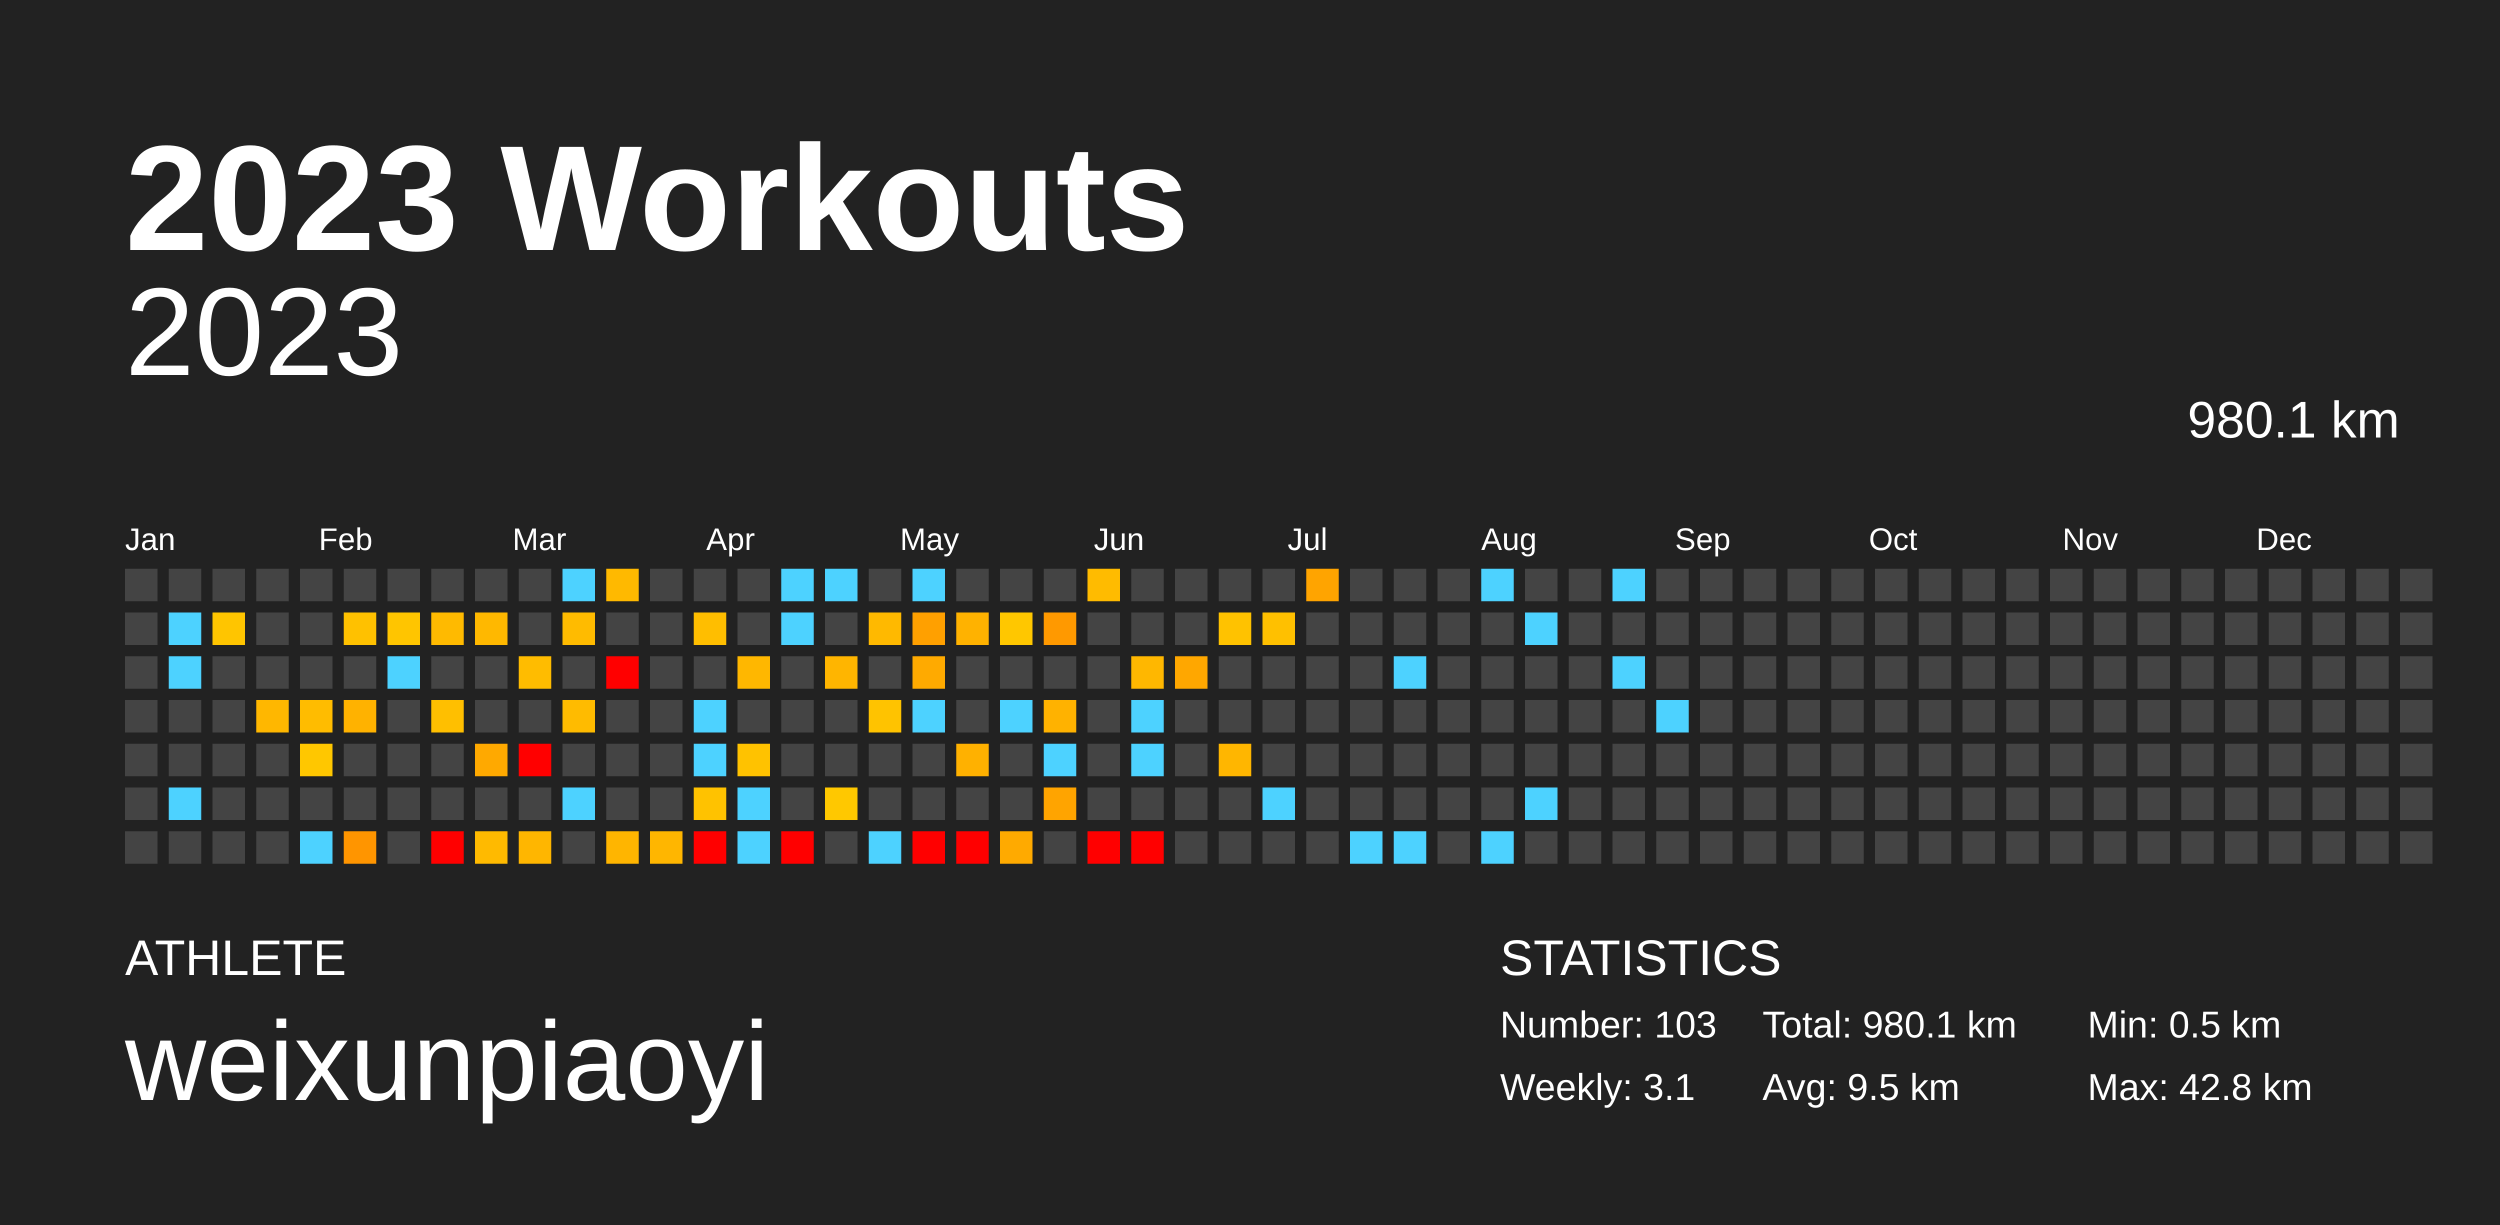
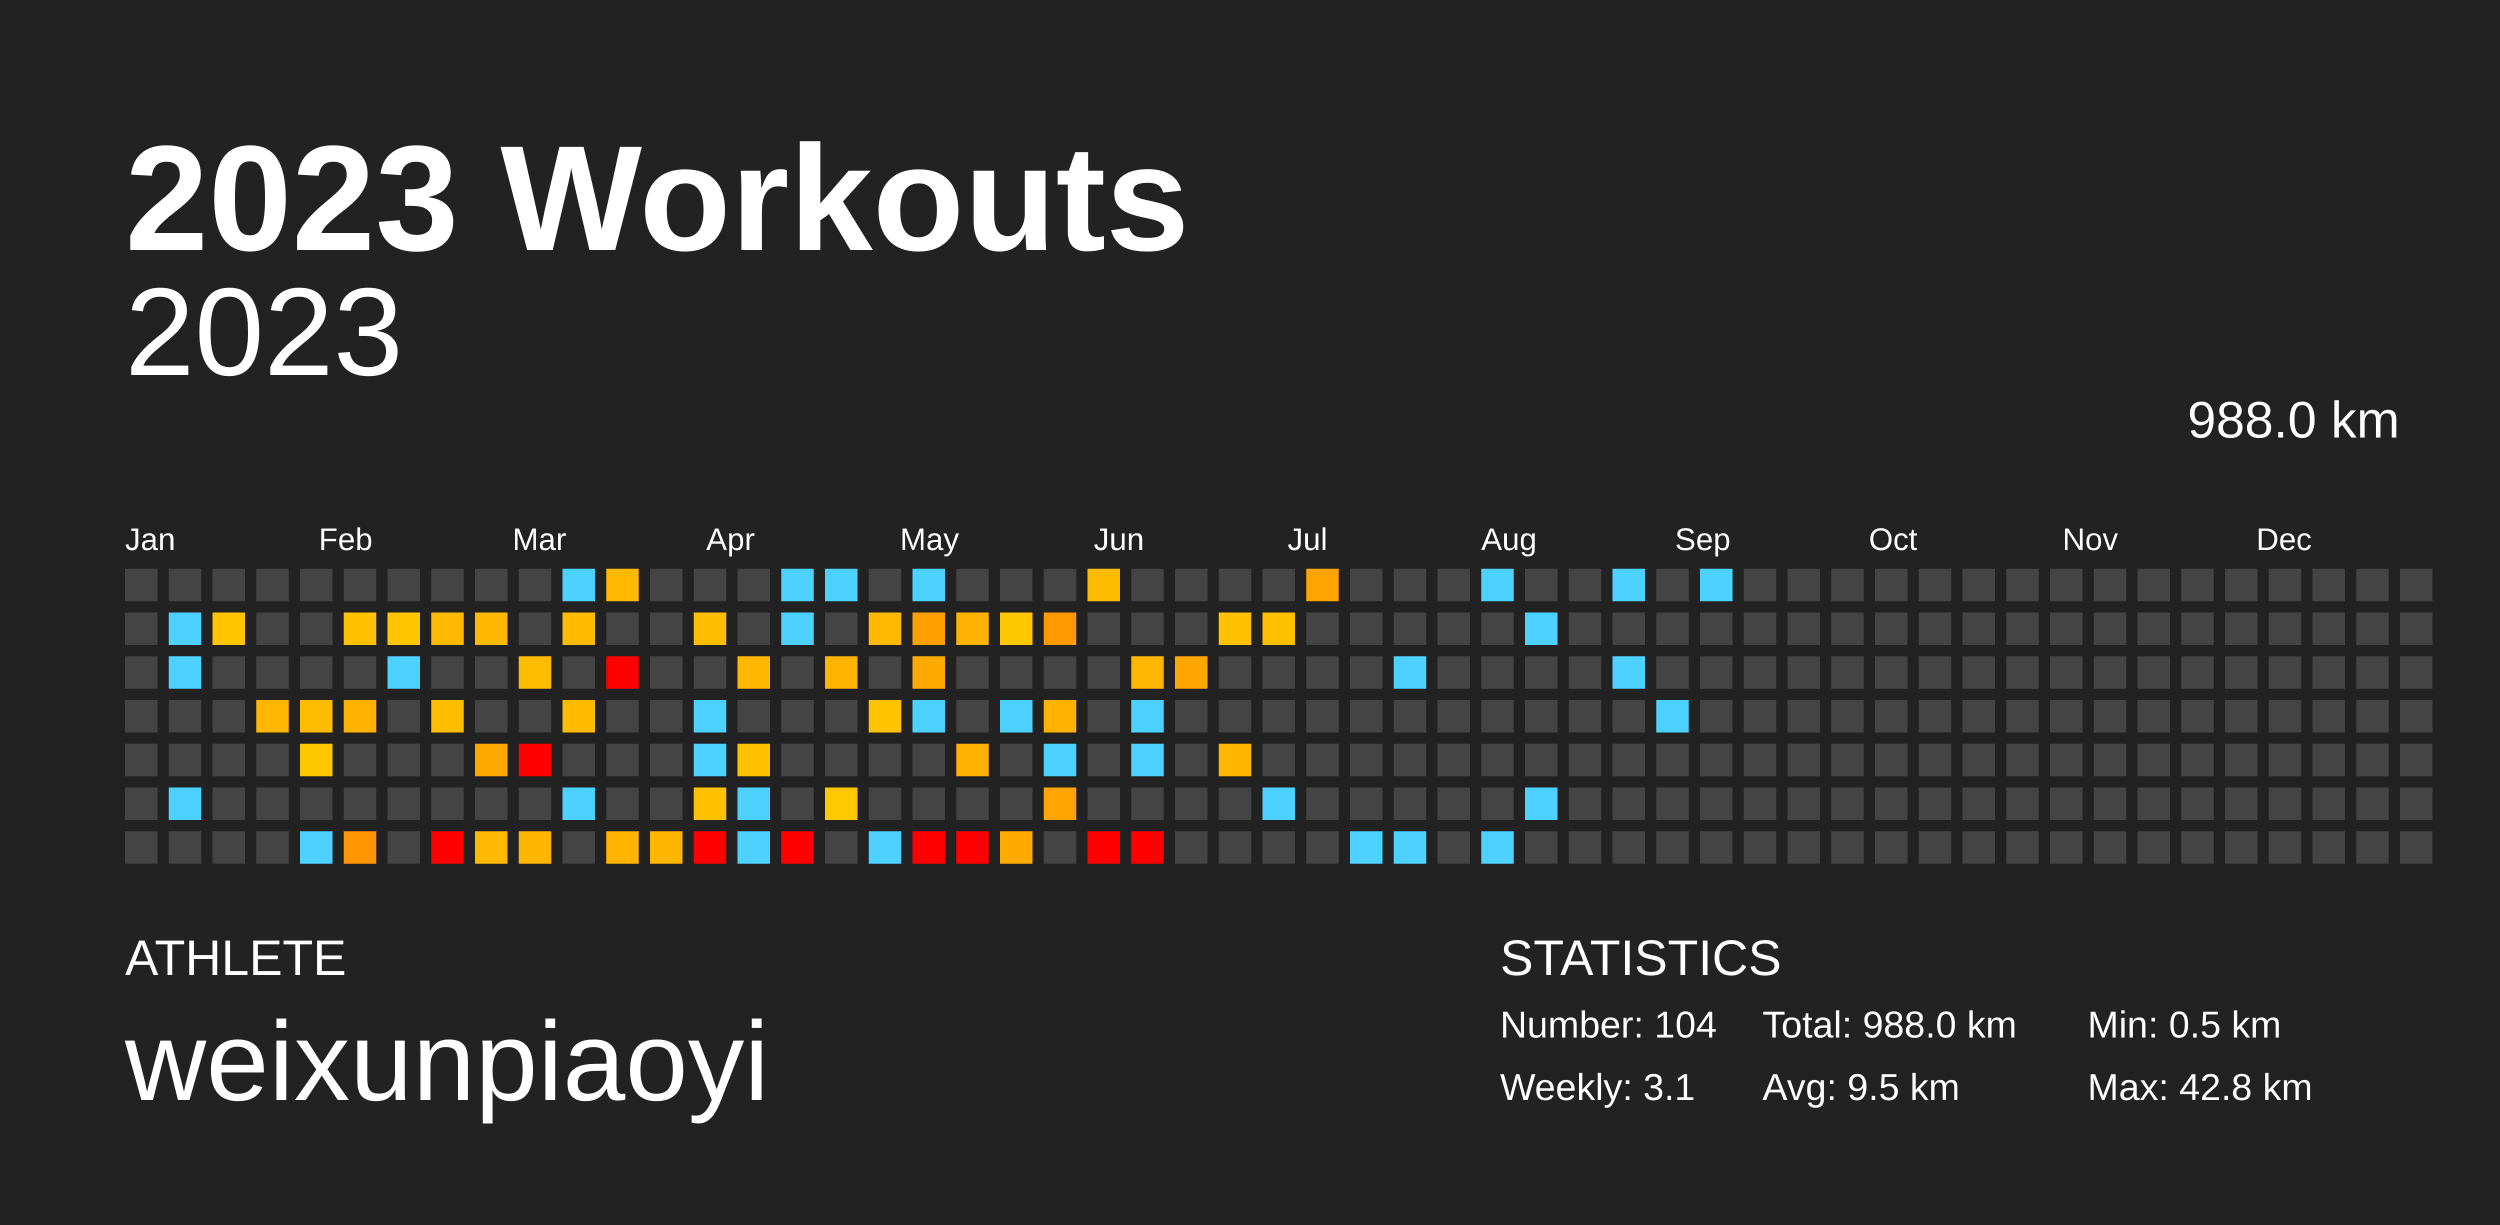
<svg xmlns="http://www.w3.org/2000/svg" baseProfile="full" height="98mm" version="1.1" viewBox="0,0,200,98" width="200mm">
  <defs />
  <rect fill="#222222" height="98" width="200" x="0" y="0" />
  <text fill="#FFFFFF" style="font-size:12px; font-family:Arial; font-weight:bold;" x="10" y="20">2023 Workouts</text>
  <text fill="#FFFFFF" style="font-size:4px; font-family:Arial" x="10" y="78">ATHLETE</text>
  <text fill="#FFFFFF" style="font-size:9px; font-family:Arial" x="10" y="88">weixunpiaoyi</text>
  <text fill="#FFFFFF" style="font-size:4px; font-family:Arial" x="120" y="78">STATISTICS</text>
-   <text fill="#FFFFFF" style="font-size:3px; font-family:Arial" x="120" y="83">Number: 103</text>
+   <text fill="#FFFFFF" style="font-size:3px; font-family:Arial" x="120" y="83">Number: 104</text>
  <text fill="#FFFFFF" style="font-size:3px; font-family:Arial" x="120" y="88">Weekly: 3.1</text>
-   <text fill="#FFFFFF" style="font-size:3px; font-family:Arial" x="141" y="83">Total: 980.1 km</text>
+   <text fill="#FFFFFF" style="font-size:3px; font-family:Arial" x="141" y="83">Total: 988.0 km</text>
  <text fill="#FFFFFF" style="font-size:3px; font-family:Arial" x="141" y="88">Avg: 9.5 km</text>
  <text fill="#FFFFFF" style="font-size:3px; font-family:Arial" x="167" y="83">Min: 0.5 km</text>
  <text fill="#FFFFFF" style="font-size:3px; font-family:Arial" x="167" y="88">Max: 42.8 km</text>
  <text alignment-baseline="hanging" fill="#FFFFFF" style="font-size:10.0px; font-family:Arial;" x="10" y="30">2023</text>
-   <text alignment-baseline="hanging" fill="#FFFFFF" style="font-size:4.125px; font-family:Arial;" x="175" y="35">980.1 km</text>
+   <text alignment-baseline="hanging" fill="#FFFFFF" style="font-size:4.125px; font-family:Arial;" x="175" y="35">988.0 km</text>
  <text fill="#FFFFFF" style="font-size:2.5px; font-family:Arial" x="10.0" y="44">Jan</text>
  <text fill="#FFFFFF" style="font-size:2.5px; font-family:Arial" x="25.5" y="44">Feb</text>
  <text fill="#FFFFFF" style="font-size:2.5px; font-family:Arial" x="41.0" y="44">Mar</text>
  <text fill="#FFFFFF" style="font-size:2.5px; font-family:Arial" x="56.5" y="44">Apr</text>
  <text fill="#FFFFFF" style="font-size:2.5px; font-family:Arial" x="72.0" y="44">May</text>
  <text fill="#FFFFFF" style="font-size:2.5px; font-family:Arial" x="87.5" y="44">Jun</text>
  <text fill="#FFFFFF" style="font-size:2.5px; font-family:Arial" x="103.0" y="44">Jul</text>
  <text fill="#FFFFFF" style="font-size:2.5px; font-family:Arial" x="118.5" y="44">Aug</text>
  <text fill="#FFFFFF" style="font-size:2.5px; font-family:Arial" x="134.0" y="44">Sep</text>
  <text fill="#FFFFFF" style="font-size:2.5px; font-family:Arial" x="149.5" y="44">Oct</text>
  <text fill="#FFFFFF" style="font-size:2.5px; font-family:Arial" x="165.0" y="44">Nov</text>
  <text fill="#FFFFFF" style="font-size:2.5px; font-family:Arial" x="180.5" y="44">Dec</text>
  <rect fill="#444444" height="2.6" width="2.6" x="10.0" y="45.5" />
  <rect fill="#444444" height="2.6" width="2.6" x="10.0" y="49.0" />
  <rect fill="#444444" height="2.6" width="2.6" x="10.0" y="52.5" />
  <rect fill="#444444" height="2.6" width="2.6" x="10.0" y="56.0" />
  <rect fill="#444444" height="2.6" width="2.6" x="10.0" y="59.5" />
  <rect fill="#444444" height="2.6" width="2.6" x="10.0" y="63.0" />
  <rect fill="#444444" height="2.6" width="2.6" x="10.0" y="66.5" />
  <rect fill="#444444" height="2.6" width="2.6" x="13.5" y="45.5" />
  <rect fill="#4dd2ff" height="2.6" width="2.6" x="13.5" y="49.0" />
  <rect fill="#4dd2ff" height="2.6" width="2.6" x="13.5" y="52.5" />
  <rect fill="#444444" height="2.6" width="2.6" x="13.5" y="56.0" />
  <rect fill="#444444" height="2.6" width="2.6" x="13.5" y="59.5" />
  <rect fill="#4dd2ff" height="2.6" width="2.6" x="13.5" y="63.0" />
  <rect fill="#444444" height="2.6" width="2.6" x="13.5" y="66.5" />
  <rect fill="#444444" height="2.6" width="2.6" x="17.0" y="45.5" />
  <rect fill="#ffc500" height="2.6" width="2.6" x="17.0" y="49.0" />
  <rect fill="#444444" height="2.6" width="2.6" x="17.0" y="52.5" />
  <rect fill="#444444" height="2.6" width="2.6" x="17.0" y="56.0" />
  <rect fill="#444444" height="2.6" width="2.6" x="17.0" y="59.5" />
  <rect fill="#444444" height="2.6" width="2.6" x="17.0" y="63.0" />
  <rect fill="#444444" height="2.6" width="2.6" x="17.0" y="66.5" />
  <rect fill="#444444" height="2.6" width="2.6" x="20.5" y="45.5" />
  <rect fill="#444444" height="2.6" width="2.6" x="20.5" y="49.0" />
  <rect fill="#444444" height="2.6" width="2.6" x="20.5" y="52.5" />
  <rect fill="#ffb700" height="2.6" width="2.6" x="20.5" y="56.0" />
  <rect fill="#444444" height="2.6" width="2.6" x="20.5" y="59.5" />
  <rect fill="#444444" height="2.6" width="2.6" x="20.5" y="63.0" />
  <rect fill="#444444" height="2.6" width="2.6" x="20.5" y="66.5" />
  <rect fill="#444444" height="2.6" width="2.6" x="24.0" y="45.5" />
  <rect fill="#444444" height="2.6" width="2.6" x="24.0" y="49.0" />
  <rect fill="#444444" height="2.6" width="2.6" x="24.0" y="52.5" />
  <rect fill="#ffbc00" height="2.6" width="2.6" x="24.0" y="56.0" />
  <rect fill="#ffc700" height="2.6" width="2.6" x="24.0" y="59.5" />
  <rect fill="#444444" height="2.6" width="2.6" x="24.0" y="63.0" />
  <rect fill="#4dd2ff" height="2.6" width="2.6" x="24.0" y="66.5" />
  <rect fill="#444444" height="2.6" width="2.6" x="27.5" y="45.5" />
  <rect fill="#ffc100" height="2.6" width="2.6" x="27.5" y="49.0" />
  <rect fill="#444444" height="2.6" width="2.6" x="27.5" y="52.5" />
  <rect fill="#ffb200" height="2.6" width="2.6" x="27.5" y="56.0" />
  <rect fill="#444444" height="2.6" width="2.6" x="27.5" y="59.5" />
  <rect fill="#444444" height="2.6" width="2.6" x="27.5" y="63.0" />
  <rect fill="#ff9500" height="2.6" width="2.6" x="27.5" y="66.5" />
  <rect fill="#444444" height="2.6" width="2.6" x="31.0" y="45.5" />
  <rect fill="#ffc500" height="2.6" width="2.6" x="31.0" y="49.0" />
  <rect fill="#4dd2ff" height="2.6" width="2.6" x="31.0" y="52.5" />
  <rect fill="#444444" height="2.6" width="2.6" x="31.0" y="56.0" />
  <rect fill="#444444" height="2.6" width="2.6" x="31.0" y="59.5" />
  <rect fill="#444444" height="2.6" width="2.6" x="31.0" y="63.0" />
  <rect fill="#444444" height="2.6" width="2.6" x="31.0" y="66.5" />
  <rect fill="#444444" height="2.6" width="2.6" x="34.5" y="45.5" />
  <rect fill="#ffba00" height="2.6" width="2.6" x="34.5" y="49.0" />
  <rect fill="#444444" height="2.6" width="2.6" x="34.5" y="52.5" />
  <rect fill="#ffbf00" height="2.6" width="2.6" x="34.5" y="56.0" />
  <rect fill="#444444" height="2.6" width="2.6" x="34.5" y="59.5" />
  <rect fill="#444444" height="2.6" width="2.6" x="34.5" y="63.0" />
  <rect fill="red" height="2.6" width="2.6" x="34.5" y="66.5" />
  <rect fill="#444444" height="2.6" width="2.6" x="38.0" y="45.5" />
  <rect fill="#ffb800" height="2.6" width="2.6" x="38.0" y="49.0" />
  <rect fill="#444444" height="2.6" width="2.6" x="38.0" y="52.5" />
  <rect fill="#444444" height="2.6" width="2.6" x="38.0" y="56.0" />
  <rect fill="#ffa900" height="2.6" width="2.6" x="38.0" y="59.5" />
  <rect fill="#444444" height="2.6" width="2.6" x="38.0" y="63.0" />
  <rect fill="#ffba00" height="2.6" width="2.6" x="38.0" y="66.5" />
  <rect fill="#444444" height="2.6" width="2.6" x="41.5" y="45.5" />
  <rect fill="#444444" height="2.6" width="2.6" x="41.5" y="49.0" />
  <rect fill="#ffbc00" height="2.6" width="2.6" x="41.5" y="52.5" />
  <rect fill="#444444" height="2.6" width="2.6" x="41.5" y="56.0" />
  <rect fill="red" height="2.6" width="2.6" x="41.5" y="59.5" />
  <rect fill="#444444" height="2.6" width="2.6" x="41.5" y="63.0" />
  <rect fill="#ffb600" height="2.6" width="2.6" x="41.5" y="66.5" />
  <rect fill="#4dd2ff" height="2.6" width="2.6" x="45.0" y="45.5" />
  <rect fill="#ffbb00" height="2.6" width="2.6" x="45.0" y="49.0" />
  <rect fill="#444444" height="2.6" width="2.6" x="45.0" y="52.5" />
  <rect fill="#ffbb00" height="2.6" width="2.6" x="45.0" y="56.0" />
  <rect fill="#444444" height="2.6" width="2.6" x="45.0" y="59.5" />
  <rect fill="#4dd2ff" height="2.6" width="2.6" x="45.0" y="63.0" />
  <rect fill="#444444" height="2.6" width="2.6" x="45.0" y="66.5" />
  <rect fill="#ffb900" height="2.6" width="2.6" x="48.5" y="45.5" />
  <rect fill="#444444" height="2.6" width="2.6" x="48.5" y="49.0" />
  <rect fill="red" height="2.6" width="2.6" x="48.5" y="52.5" />
  <rect fill="#444444" height="2.6" width="2.6" x="48.5" y="56.0" />
  <rect fill="#444444" height="2.6" width="2.6" x="48.5" y="59.5" />
  <rect fill="#444444" height="2.6" width="2.6" x="48.5" y="63.0" />
  <rect fill="#ffb500" height="2.6" width="2.6" x="48.5" y="66.5" />
  <rect fill="#444444" height="2.6" width="2.6" x="52.0" y="45.5" />
  <rect fill="#444444" height="2.6" width="2.6" x="52.0" y="49.0" />
  <rect fill="#444444" height="2.6" width="2.6" x="52.0" y="52.5" />
  <rect fill="#444444" height="2.6" width="2.6" x="52.0" y="56.0" />
  <rect fill="#444444" height="2.6" width="2.6" x="52.0" y="59.5" />
  <rect fill="#444444" height="2.6" width="2.6" x="52.0" y="63.0" />
  <rect fill="#ffb600" height="2.6" width="2.6" x="52.0" y="66.5" />
  <rect fill="#444444" height="2.6" width="2.6" x="55.5" y="45.5" />
  <rect fill="#ffbe00" height="2.6" width="2.6" x="55.5" y="49.0" />
  <rect fill="#444444" height="2.6" width="2.6" x="55.5" y="52.5" />
  <rect fill="#4dd2ff" height="2.6" width="2.6" x="55.5" y="56.0" />
  <rect fill="#4dd2ff" height="2.6" width="2.6" x="55.5" y="59.5" />
  <rect fill="#ffc200" height="2.6" width="2.6" x="55.5" y="63.0" />
  <rect fill="red" height="2.6" width="2.6" x="55.5" y="66.5" />
  <rect fill="#444444" height="2.6" width="2.6" x="59.0" y="45.5" />
  <rect fill="#444444" height="2.6" width="2.6" x="59.0" y="49.0" />
  <rect fill="#ffb700" height="2.6" width="2.6" x="59.0" y="52.5" />
  <rect fill="#444444" height="2.6" width="2.6" x="59.0" y="56.0" />
  <rect fill="#ffc200" height="2.6" width="2.6" x="59.0" y="59.5" />
  <rect fill="#4dd2ff" height="2.6" width="2.6" x="59.0" y="63.0" />
  <rect fill="#4dd2ff" height="2.6" width="2.6" x="59.0" y="66.5" />
  <rect fill="#4dd2ff" height="2.6" width="2.6" x="62.5" y="45.5" />
  <rect fill="#4dd2ff" height="2.6" width="2.6" x="62.5" y="49.0" />
  <rect fill="#444444" height="2.6" width="2.6" x="62.5" y="52.5" />
  <rect fill="#444444" height="2.6" width="2.6" x="62.5" y="56.0" />
  <rect fill="#444444" height="2.6" width="2.6" x="62.5" y="59.5" />
  <rect fill="#444444" height="2.6" width="2.6" x="62.5" y="63.0" />
  <rect fill="red" height="2.6" width="2.6" x="62.5" y="66.5" />
  <rect fill="#4dd2ff" height="2.6" width="2.6" x="66.0" y="45.5" />
  <rect fill="#444444" height="2.6" width="2.6" x="66.0" y="49.0" />
  <rect fill="#ffb500" height="2.6" width="2.6" x="66.0" y="52.5" />
  <rect fill="#444444" height="2.6" width="2.6" x="66.0" y="56.0" />
  <rect fill="#444444" height="2.6" width="2.6" x="66.0" y="59.5" />
  <rect fill="#ffc800" height="2.6" width="2.6" x="66.0" y="63.0" />
  <rect fill="#444444" height="2.6" width="2.6" x="66.0" y="66.5" />
  <rect fill="#444444" height="2.6" width="2.6" x="69.5" y="45.5" />
  <rect fill="#ffb900" height="2.6" width="2.6" x="69.5" y="49.0" />
  <rect fill="#444444" height="2.6" width="2.6" x="69.5" y="52.5" />
  <rect fill="#ffc300" height="2.6" width="2.6" x="69.5" y="56.0" />
  <rect fill="#444444" height="2.6" width="2.6" x="69.5" y="59.5" />
  <rect fill="#444444" height="2.6" width="2.6" x="69.5" y="63.0" />
  <rect fill="#4dd2ff" height="2.6" width="2.6" x="69.5" y="66.5" />
  <rect fill="#4dd2ff" height="2.6" width="2.6" x="73.0" y="45.5" />
  <rect fill="#ffa000" height="2.6" width="2.6" x="73.0" y="49.0" />
  <rect fill="#ffaa00" height="2.6" width="2.6" x="73.0" y="52.5" />
  <rect fill="#4dd2ff" height="2.6" width="2.6" x="73.0" y="56.0" />
  <rect fill="#444444" height="2.6" width="2.6" x="73.0" y="59.5" />
  <rect fill="#444444" height="2.6" width="2.6" x="73.0" y="63.0" />
  <rect fill="red" height="2.6" width="2.6" x="73.0" y="66.5" />
  <rect fill="#444444" height="2.6" width="2.6" x="76.5" y="45.5" />
  <rect fill="#ffb200" height="2.6" width="2.6" x="76.5" y="49.0" />
  <rect fill="#444444" height="2.6" width="2.6" x="76.5" y="52.5" />
  <rect fill="#444444" height="2.6" width="2.6" x="76.5" y="56.0" />
  <rect fill="#ffb100" height="2.6" width="2.6" x="76.5" y="59.5" />
  <rect fill="#444444" height="2.6" width="2.6" x="76.5" y="63.0" />
  <rect fill="red" height="2.6" width="2.6" x="76.5" y="66.5" />
  <rect fill="#444444" height="2.6" width="2.6" x="80.0" y="45.5" />
  <rect fill="#ffc700" height="2.6" width="2.6" x="80.0" y="49.0" />
  <rect fill="#444444" height="2.6" width="2.6" x="80.0" y="52.5" />
  <rect fill="#4dd2ff" height="2.6" width="2.6" x="80.0" y="56.0" />
  <rect fill="#444444" height="2.6" width="2.6" x="80.0" y="59.5" />
  <rect fill="#444444" height="2.6" width="2.6" x="80.0" y="63.0" />
  <rect fill="#ffaa00" height="2.6" width="2.6" x="80.0" y="66.5" />
  <rect fill="#444444" height="2.6" width="2.6" x="83.5" y="45.5" />
  <rect fill="#ff9900" height="2.6" width="2.6" x="83.5" y="49.0" />
  <rect fill="#444444" height="2.6" width="2.6" x="83.5" y="52.5" />
  <rect fill="#ffb200" height="2.6" width="2.6" x="83.5" y="56.0" />
  <rect fill="#4dd2ff" height="2.6" width="2.6" x="83.5" y="59.5" />
  <rect fill="#ffa400" height="2.6" width="2.6" x="83.5" y="63.0" />
  <rect fill="#444444" height="2.6" width="2.6" x="83.5" y="66.5" />
  <rect fill="#ffbb00" height="2.6" width="2.6" x="87.0" y="45.5" />
  <rect fill="#444444" height="2.6" width="2.6" x="87.0" y="49.0" />
  <rect fill="#444444" height="2.6" width="2.6" x="87.0" y="52.5" />
  <rect fill="#444444" height="2.6" width="2.6" x="87.0" y="56.0" />
  <rect fill="#444444" height="2.6" width="2.6" x="87.0" y="59.5" />
  <rect fill="#444444" height="2.6" width="2.6" x="87.0" y="63.0" />
  <rect fill="red" height="2.6" width="2.6" x="87.0" y="66.5" />
  <rect fill="#444444" height="2.6" width="2.6" x="90.5" y="45.5" />
  <rect fill="#444444" height="2.6" width="2.6" x="90.5" y="49.0" />
  <rect fill="#ffb700" height="2.6" width="2.6" x="90.5" y="52.5" />
  <rect fill="#4dd2ff" height="2.6" width="2.6" x="90.5" y="56.0" />
  <rect fill="#4dd2ff" height="2.6" width="2.6" x="90.5" y="59.5" />
  <rect fill="#444444" height="2.6" width="2.6" x="90.5" y="63.0" />
  <rect fill="red" height="2.6" width="2.6" x="90.5" y="66.5" />
  <rect fill="#444444" height="2.6" width="2.6" x="94.0" y="45.5" />
  <rect fill="#444444" height="2.6" width="2.6" x="94.0" y="49.0" />
  <rect fill="#ffa700" height="2.6" width="2.6" x="94.0" y="52.5" />
  <rect fill="#444444" height="2.6" width="2.6" x="94.0" y="56.0" />
  <rect fill="#444444" height="2.6" width="2.6" x="94.0" y="59.5" />
  <rect fill="#444444" height="2.6" width="2.6" x="94.0" y="63.0" />
  <rect fill="#444444" height="2.6" width="2.6" x="94.0" y="66.5" />
  <rect fill="#444444" height="2.6" width="2.6" x="97.5" y="45.5" />
  <rect fill="#ffc200" height="2.6" width="2.6" x="97.5" y="49.0" />
  <rect fill="#444444" height="2.6" width="2.6" x="97.5" y="52.5" />
  <rect fill="#444444" height="2.6" width="2.6" x="97.5" y="56.0" />
  <rect fill="#ffb600" height="2.6" width="2.6" x="97.5" y="59.5" />
  <rect fill="#444444" height="2.6" width="2.6" x="97.5" y="63.0" />
  <rect fill="#444444" height="2.6" width="2.6" x="97.5" y="66.5" />
  <rect fill="#444444" height="2.6" width="2.6" x="101.0" y="45.5" />
  <rect fill="#ffc000" height="2.6" width="2.6" x="101.0" y="49.0" />
  <rect fill="#444444" height="2.6" width="2.6" x="101.0" y="52.5" />
  <rect fill="#444444" height="2.6" width="2.6" x="101.0" y="56.0" />
  <rect fill="#444444" height="2.6" width="2.6" x="101.0" y="59.5" />
  <rect fill="#4dd2ff" height="2.6" width="2.6" x="101.0" y="63.0" />
  <rect fill="#444444" height="2.6" width="2.6" x="101.0" y="66.5" />
  <rect fill="#ffa400" height="2.6" width="2.6" x="104.5" y="45.5" />
  <rect fill="#444444" height="2.6" width="2.6" x="104.5" y="49.0" />
  <rect fill="#444444" height="2.6" width="2.6" x="104.5" y="52.5" />
  <rect fill="#444444" height="2.6" width="2.6" x="104.5" y="56.0" />
  <rect fill="#444444" height="2.6" width="2.6" x="104.5" y="59.5" />
  <rect fill="#444444" height="2.6" width="2.6" x="104.5" y="63.0" />
  <rect fill="#444444" height="2.6" width="2.6" x="104.5" y="66.5" />
  <rect fill="#444444" height="2.6" width="2.6" x="108.0" y="45.5" />
  <rect fill="#444444" height="2.6" width="2.6" x="108.0" y="49.0" />
  <rect fill="#444444" height="2.6" width="2.6" x="108.0" y="52.5" />
  <rect fill="#444444" height="2.6" width="2.6" x="108.0" y="56.0" />
  <rect fill="#444444" height="2.6" width="2.6" x="108.0" y="59.5" />
  <rect fill="#444444" height="2.6" width="2.6" x="108.0" y="63.0" />
  <rect fill="#4dd2ff" height="2.6" width="2.6" x="108.0" y="66.5" />
  <rect fill="#444444" height="2.6" width="2.6" x="111.5" y="45.5" />
  <rect fill="#444444" height="2.6" width="2.6" x="111.5" y="49.0" />
  <rect fill="#4dd2ff" height="2.6" width="2.6" x="111.5" y="52.5" />
  <rect fill="#444444" height="2.6" width="2.6" x="111.5" y="56.0" />
  <rect fill="#444444" height="2.6" width="2.6" x="111.5" y="59.5" />
  <rect fill="#444444" height="2.6" width="2.6" x="111.5" y="63.0" />
  <rect fill="#4dd2ff" height="2.6" width="2.6" x="111.5" y="66.5" />
  <rect fill="#444444" height="2.6" width="2.6" x="115.0" y="45.5" />
  <rect fill="#444444" height="2.6" width="2.6" x="115.0" y="49.0" />
  <rect fill="#444444" height="2.6" width="2.6" x="115.0" y="52.5" />
  <rect fill="#444444" height="2.6" width="2.6" x="115.0" y="56.0" />
  <rect fill="#444444" height="2.6" width="2.6" x="115.0" y="59.5" />
  <rect fill="#444444" height="2.6" width="2.6" x="115.0" y="63.0" />
  <rect fill="#444444" height="2.6" width="2.6" x="115.0" y="66.5" />
  <rect fill="#4dd2ff" height="2.6" width="2.6" x="118.5" y="45.5" />
  <rect fill="#444444" height="2.6" width="2.6" x="118.5" y="49.0" />
  <rect fill="#444444" height="2.6" width="2.6" x="118.5" y="52.5" />
  <rect fill="#444444" height="2.6" width="2.6" x="118.5" y="56.0" />
  <rect fill="#444444" height="2.6" width="2.6" x="118.5" y="59.5" />
  <rect fill="#444444" height="2.6" width="2.6" x="118.5" y="63.0" />
  <rect fill="#4dd2ff" height="2.6" width="2.6" x="118.5" y="66.5" />
  <rect fill="#444444" height="2.6" width="2.6" x="122.0" y="45.5" />
  <rect fill="#4dd2ff" height="2.6" width="2.6" x="122.0" y="49.0" />
  <rect fill="#444444" height="2.6" width="2.6" x="122.0" y="52.5" />
  <rect fill="#444444" height="2.6" width="2.6" x="122.0" y="56.0" />
  <rect fill="#444444" height="2.6" width="2.6" x="122.0" y="59.5" />
  <rect fill="#4dd2ff" height="2.6" width="2.6" x="122.0" y="63.0" />
  <rect fill="#444444" height="2.6" width="2.6" x="122.0" y="66.5" />
  <rect fill="#444444" height="2.6" width="2.6" x="125.5" y="45.5" />
  <rect fill="#444444" height="2.6" width="2.6" x="125.5" y="49.0" />
  <rect fill="#444444" height="2.6" width="2.6" x="125.5" y="52.5" />
  <rect fill="#444444" height="2.6" width="2.6" x="125.5" y="56.0" />
  <rect fill="#444444" height="2.6" width="2.6" x="125.5" y="59.5" />
  <rect fill="#444444" height="2.6" width="2.6" x="125.5" y="63.0" />
  <rect fill="#444444" height="2.6" width="2.6" x="125.5" y="66.5" />
  <rect fill="#4dd2ff" height="2.6" width="2.6" x="129.0" y="45.5" />
  <rect fill="#444444" height="2.6" width="2.6" x="129.0" y="49.0" />
  <rect fill="#4dd2ff" height="2.6" width="2.6" x="129.0" y="52.5" />
  <rect fill="#444444" height="2.6" width="2.6" x="129.0" y="56.0" />
  <rect fill="#444444" height="2.6" width="2.6" x="129.0" y="59.5" />
  <rect fill="#444444" height="2.6" width="2.6" x="129.0" y="63.0" />
  <rect fill="#444444" height="2.6" width="2.6" x="129.0" y="66.5" />
  <rect fill="#444444" height="2.6" width="2.6" x="132.5" y="45.5" />
  <rect fill="#444444" height="2.6" width="2.6" x="132.5" y="49.0" />
  <rect fill="#444444" height="2.6" width="2.6" x="132.5" y="52.5" />
  <rect fill="#4dd2ff" height="2.6" width="2.6" x="132.5" y="56.0" />
  <rect fill="#444444" height="2.6" width="2.6" x="132.5" y="59.5" />
  <rect fill="#444444" height="2.6" width="2.6" x="132.5" y="63.0" />
  <rect fill="#444444" height="2.6" width="2.6" x="132.5" y="66.5" />
-   <rect fill="#444444" height="2.6" width="2.6" x="136.0" y="45.5" />
+   <rect fill="#4dd2ff" height="2.6" width="2.6" x="136.0" y="45.5" />
  <rect fill="#444444" height="2.6" width="2.6" x="136.0" y="49.0" />
  <rect fill="#444444" height="2.6" width="2.6" x="136.0" y="52.5" />
  <rect fill="#444444" height="2.6" width="2.6" x="136.0" y="56.0" />
  <rect fill="#444444" height="2.6" width="2.6" x="136.0" y="59.5" />
  <rect fill="#444444" height="2.6" width="2.6" x="136.0" y="63.0" />
  <rect fill="#444444" height="2.6" width="2.6" x="136.0" y="66.5" />
  <rect fill="#444444" height="2.6" width="2.6" x="139.5" y="45.5" />
  <rect fill="#444444" height="2.6" width="2.6" x="139.5" y="49.0" />
  <rect fill="#444444" height="2.6" width="2.6" x="139.5" y="52.5" />
  <rect fill="#444444" height="2.6" width="2.6" x="139.5" y="56.0" />
  <rect fill="#444444" height="2.6" width="2.6" x="139.5" y="59.5" />
  <rect fill="#444444" height="2.6" width="2.6" x="139.5" y="63.0" />
  <rect fill="#444444" height="2.6" width="2.6" x="139.5" y="66.5" />
  <rect fill="#444444" height="2.6" width="2.6" x="143.0" y="45.5" />
  <rect fill="#444444" height="2.6" width="2.6" x="143.0" y="49.0" />
  <rect fill="#444444" height="2.6" width="2.6" x="143.0" y="52.5" />
  <rect fill="#444444" height="2.6" width="2.6" x="143.0" y="56.0" />
  <rect fill="#444444" height="2.6" width="2.6" x="143.0" y="59.5" />
  <rect fill="#444444" height="2.6" width="2.6" x="143.0" y="63.0" />
  <rect fill="#444444" height="2.6" width="2.6" x="143.0" y="66.5" />
  <rect fill="#444444" height="2.6" width="2.6" x="146.5" y="45.5" />
  <rect fill="#444444" height="2.6" width="2.6" x="146.5" y="49.0" />
  <rect fill="#444444" height="2.6" width="2.6" x="146.5" y="52.5" />
  <rect fill="#444444" height="2.6" width="2.6" x="146.5" y="56.0" />
  <rect fill="#444444" height="2.6" width="2.6" x="146.5" y="59.5" />
  <rect fill="#444444" height="2.6" width="2.6" x="146.5" y="63.0" />
  <rect fill="#444444" height="2.6" width="2.6" x="146.5" y="66.5" />
  <rect fill="#444444" height="2.6" width="2.6" x="150.0" y="45.5" />
  <rect fill="#444444" height="2.6" width="2.6" x="150.0" y="49.0" />
  <rect fill="#444444" height="2.6" width="2.6" x="150.0" y="52.5" />
  <rect fill="#444444" height="2.6" width="2.6" x="150.0" y="56.0" />
  <rect fill="#444444" height="2.6" width="2.6" x="150.0" y="59.5" />
  <rect fill="#444444" height="2.6" width="2.6" x="150.0" y="63.0" />
  <rect fill="#444444" height="2.6" width="2.6" x="150.0" y="66.5" />
  <rect fill="#444444" height="2.6" width="2.6" x="153.5" y="45.5" />
  <rect fill="#444444" height="2.6" width="2.6" x="153.5" y="49.0" />
  <rect fill="#444444" height="2.6" width="2.6" x="153.5" y="52.5" />
  <rect fill="#444444" height="2.6" width="2.6" x="153.5" y="56.0" />
  <rect fill="#444444" height="2.6" width="2.6" x="153.5" y="59.5" />
  <rect fill="#444444" height="2.6" width="2.6" x="153.5" y="63.0" />
  <rect fill="#444444" height="2.6" width="2.6" x="153.5" y="66.5" />
  <rect fill="#444444" height="2.6" width="2.6" x="157.0" y="45.5" />
  <rect fill="#444444" height="2.6" width="2.6" x="157.0" y="49.0" />
  <rect fill="#444444" height="2.6" width="2.6" x="157.0" y="52.5" />
  <rect fill="#444444" height="2.6" width="2.6" x="157.0" y="56.0" />
  <rect fill="#444444" height="2.6" width="2.6" x="157.0" y="59.5" />
  <rect fill="#444444" height="2.6" width="2.6" x="157.0" y="63.0" />
  <rect fill="#444444" height="2.6" width="2.6" x="157.0" y="66.5" />
  <rect fill="#444444" height="2.6" width="2.6" x="160.5" y="45.5" />
  <rect fill="#444444" height="2.6" width="2.6" x="160.5" y="49.0" />
  <rect fill="#444444" height="2.6" width="2.6" x="160.5" y="52.5" />
  <rect fill="#444444" height="2.6" width="2.6" x="160.5" y="56.0" />
  <rect fill="#444444" height="2.6" width="2.6" x="160.5" y="59.5" />
  <rect fill="#444444" height="2.6" width="2.6" x="160.5" y="63.0" />
  <rect fill="#444444" height="2.6" width="2.6" x="160.5" y="66.5" />
  <rect fill="#444444" height="2.6" width="2.6" x="164.0" y="45.5" />
  <rect fill="#444444" height="2.6" width="2.6" x="164.0" y="49.0" />
  <rect fill="#444444" height="2.6" width="2.6" x="164.0" y="52.5" />
  <rect fill="#444444" height="2.6" width="2.6" x="164.0" y="56.0" />
  <rect fill="#444444" height="2.6" width="2.6" x="164.0" y="59.5" />
  <rect fill="#444444" height="2.6" width="2.6" x="164.0" y="63.0" />
  <rect fill="#444444" height="2.6" width="2.6" x="164.0" y="66.5" />
  <rect fill="#444444" height="2.6" width="2.6" x="167.5" y="45.5" />
  <rect fill="#444444" height="2.6" width="2.6" x="167.5" y="49.0" />
  <rect fill="#444444" height="2.6" width="2.6" x="167.5" y="52.5" />
  <rect fill="#444444" height="2.6" width="2.6" x="167.5" y="56.0" />
  <rect fill="#444444" height="2.6" width="2.6" x="167.5" y="59.5" />
  <rect fill="#444444" height="2.6" width="2.6" x="167.5" y="63.0" />
  <rect fill="#444444" height="2.6" width="2.6" x="167.5" y="66.5" />
  <rect fill="#444444" height="2.6" width="2.6" x="171.0" y="45.5" />
  <rect fill="#444444" height="2.6" width="2.6" x="171.0" y="49.0" />
  <rect fill="#444444" height="2.6" width="2.6" x="171.0" y="52.5" />
  <rect fill="#444444" height="2.6" width="2.6" x="171.0" y="56.0" />
  <rect fill="#444444" height="2.6" width="2.6" x="171.0" y="59.5" />
  <rect fill="#444444" height="2.6" width="2.6" x="171.0" y="63.0" />
  <rect fill="#444444" height="2.6" width="2.6" x="171.0" y="66.5" />
  <rect fill="#444444" height="2.6" width="2.6" x="174.5" y="45.5" />
  <rect fill="#444444" height="2.6" width="2.6" x="174.5" y="49.0" />
  <rect fill="#444444" height="2.6" width="2.6" x="174.5" y="52.5" />
  <rect fill="#444444" height="2.6" width="2.6" x="174.5" y="56.0" />
  <rect fill="#444444" height="2.6" width="2.6" x="174.5" y="59.5" />
  <rect fill="#444444" height="2.6" width="2.6" x="174.5" y="63.0" />
  <rect fill="#444444" height="2.6" width="2.6" x="174.5" y="66.5" />
  <rect fill="#444444" height="2.6" width="2.6" x="178.0" y="45.5" />
  <rect fill="#444444" height="2.6" width="2.6" x="178.0" y="49.0" />
  <rect fill="#444444" height="2.6" width="2.6" x="178.0" y="52.5" />
  <rect fill="#444444" height="2.6" width="2.6" x="178.0" y="56.0" />
  <rect fill="#444444" height="2.6" width="2.6" x="178.0" y="59.5" />
  <rect fill="#444444" height="2.6" width="2.6" x="178.0" y="63.0" />
  <rect fill="#444444" height="2.6" width="2.6" x="178.0" y="66.5" />
  <rect fill="#444444" height="2.6" width="2.6" x="181.5" y="45.5" />
  <rect fill="#444444" height="2.6" width="2.6" x="181.5" y="49.0" />
  <rect fill="#444444" height="2.6" width="2.6" x="181.5" y="52.5" />
  <rect fill="#444444" height="2.6" width="2.6" x="181.5" y="56.0" />
  <rect fill="#444444" height="2.6" width="2.6" x="181.5" y="59.5" />
  <rect fill="#444444" height="2.6" width="2.6" x="181.5" y="63.0" />
  <rect fill="#444444" height="2.6" width="2.6" x="181.5" y="66.5" />
  <rect fill="#444444" height="2.6" width="2.6" x="185.0" y="45.5" />
  <rect fill="#444444" height="2.6" width="2.6" x="185.0" y="49.0" />
  <rect fill="#444444" height="2.6" width="2.6" x="185.0" y="52.5" />
  <rect fill="#444444" height="2.6" width="2.6" x="185.0" y="56.0" />
  <rect fill="#444444" height="2.6" width="2.6" x="185.0" y="59.5" />
  <rect fill="#444444" height="2.6" width="2.6" x="185.0" y="63.0" />
  <rect fill="#444444" height="2.6" width="2.6" x="185.0" y="66.5" />
  <rect fill="#444444" height="2.6" width="2.6" x="188.5" y="45.5" />
  <rect fill="#444444" height="2.6" width="2.6" x="188.5" y="49.0" />
  <rect fill="#444444" height="2.6" width="2.6" x="188.5" y="52.5" />
  <rect fill="#444444" height="2.6" width="2.6" x="188.5" y="56.0" />
  <rect fill="#444444" height="2.6" width="2.6" x="188.5" y="59.5" />
  <rect fill="#444444" height="2.6" width="2.6" x="188.5" y="63.0" />
  <rect fill="#444444" height="2.6" width="2.6" x="188.5" y="66.5" />
  <rect fill="#444444" height="2.6" width="2.6" x="192.0" y="45.5" />
  <rect fill="#444444" height="2.6" width="2.6" x="192.0" y="49.0" />
  <rect fill="#444444" height="2.6" width="2.6" x="192.0" y="52.5" />
  <rect fill="#444444" height="2.6" width="2.6" x="192.0" y="56.0" />
  <rect fill="#444444" height="2.6" width="2.6" x="192.0" y="59.5" />
  <rect fill="#444444" height="2.6" width="2.6" x="192.0" y="63.0" />
  <rect fill="#444444" height="2.6" width="2.6" x="192.0" y="66.5" />
</svg>
